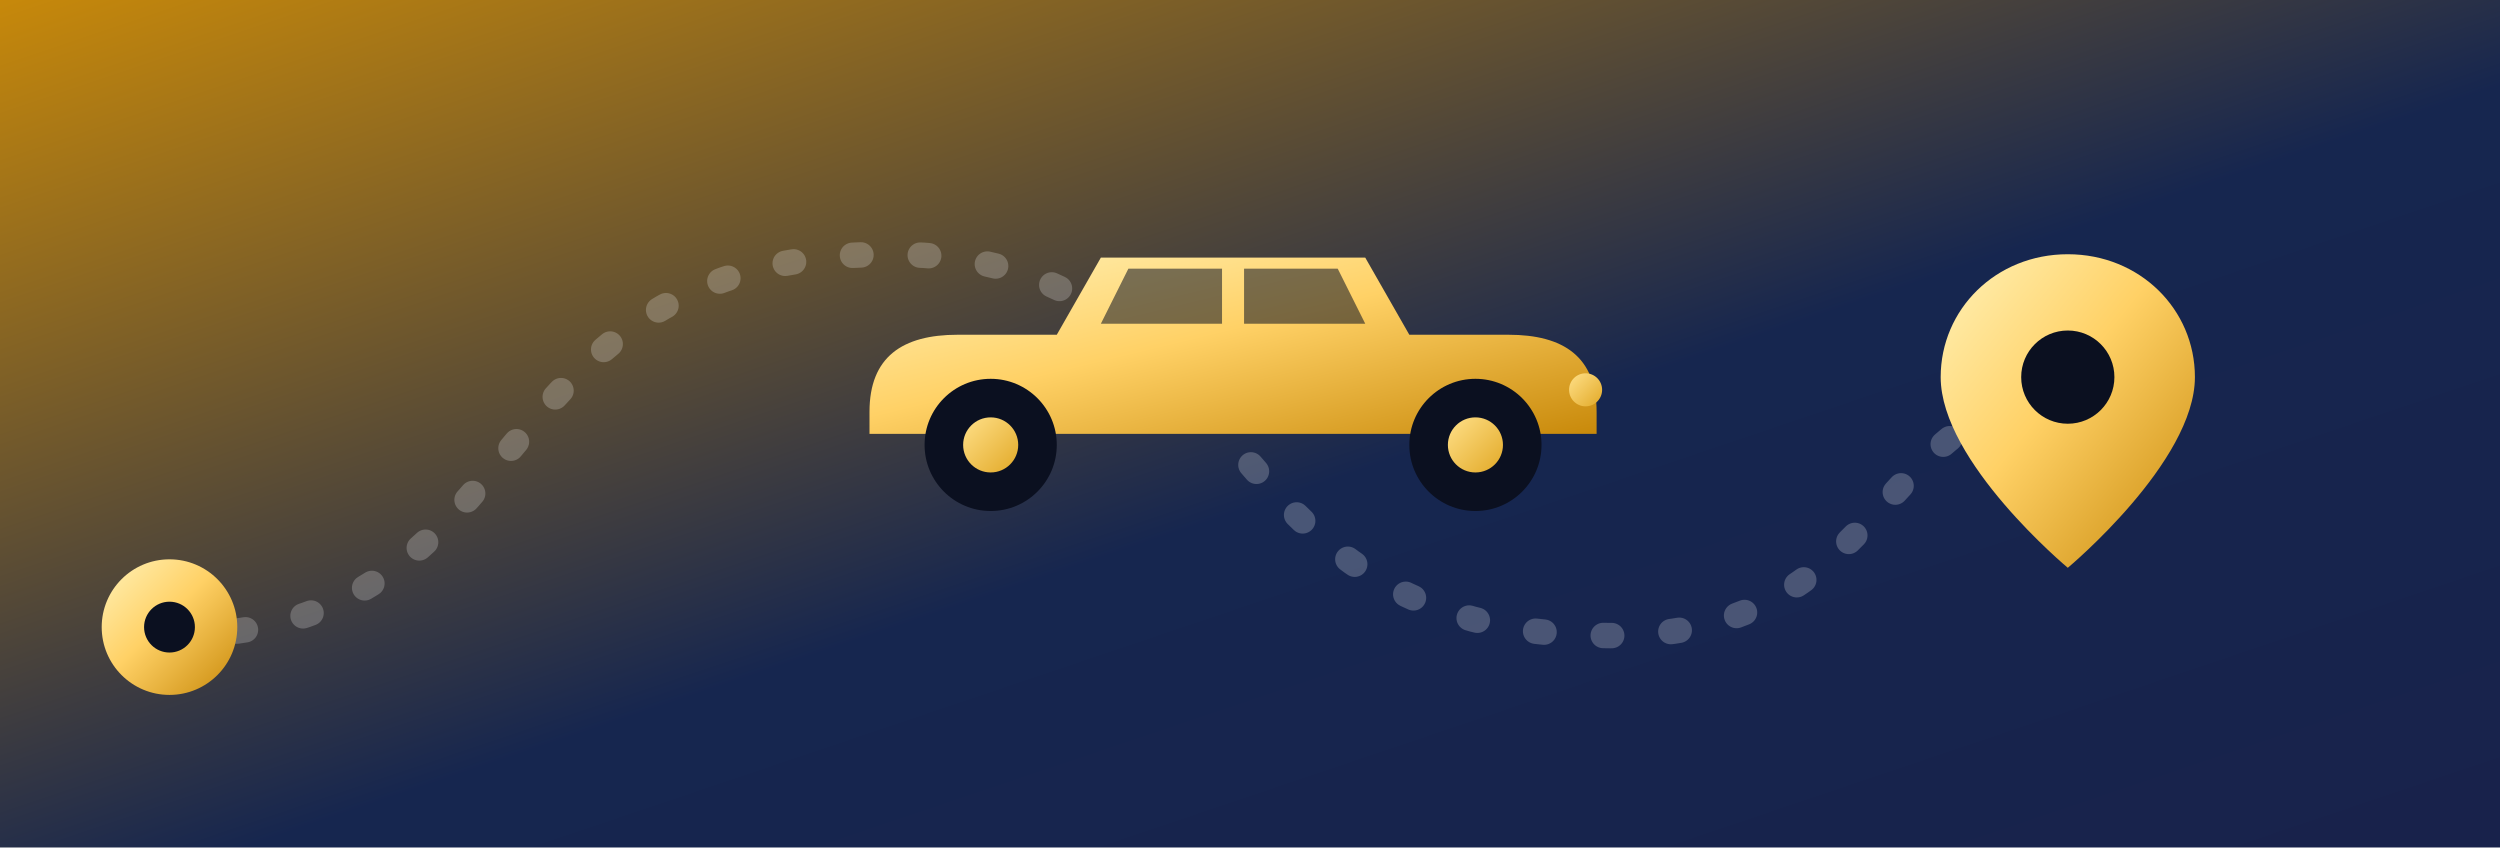
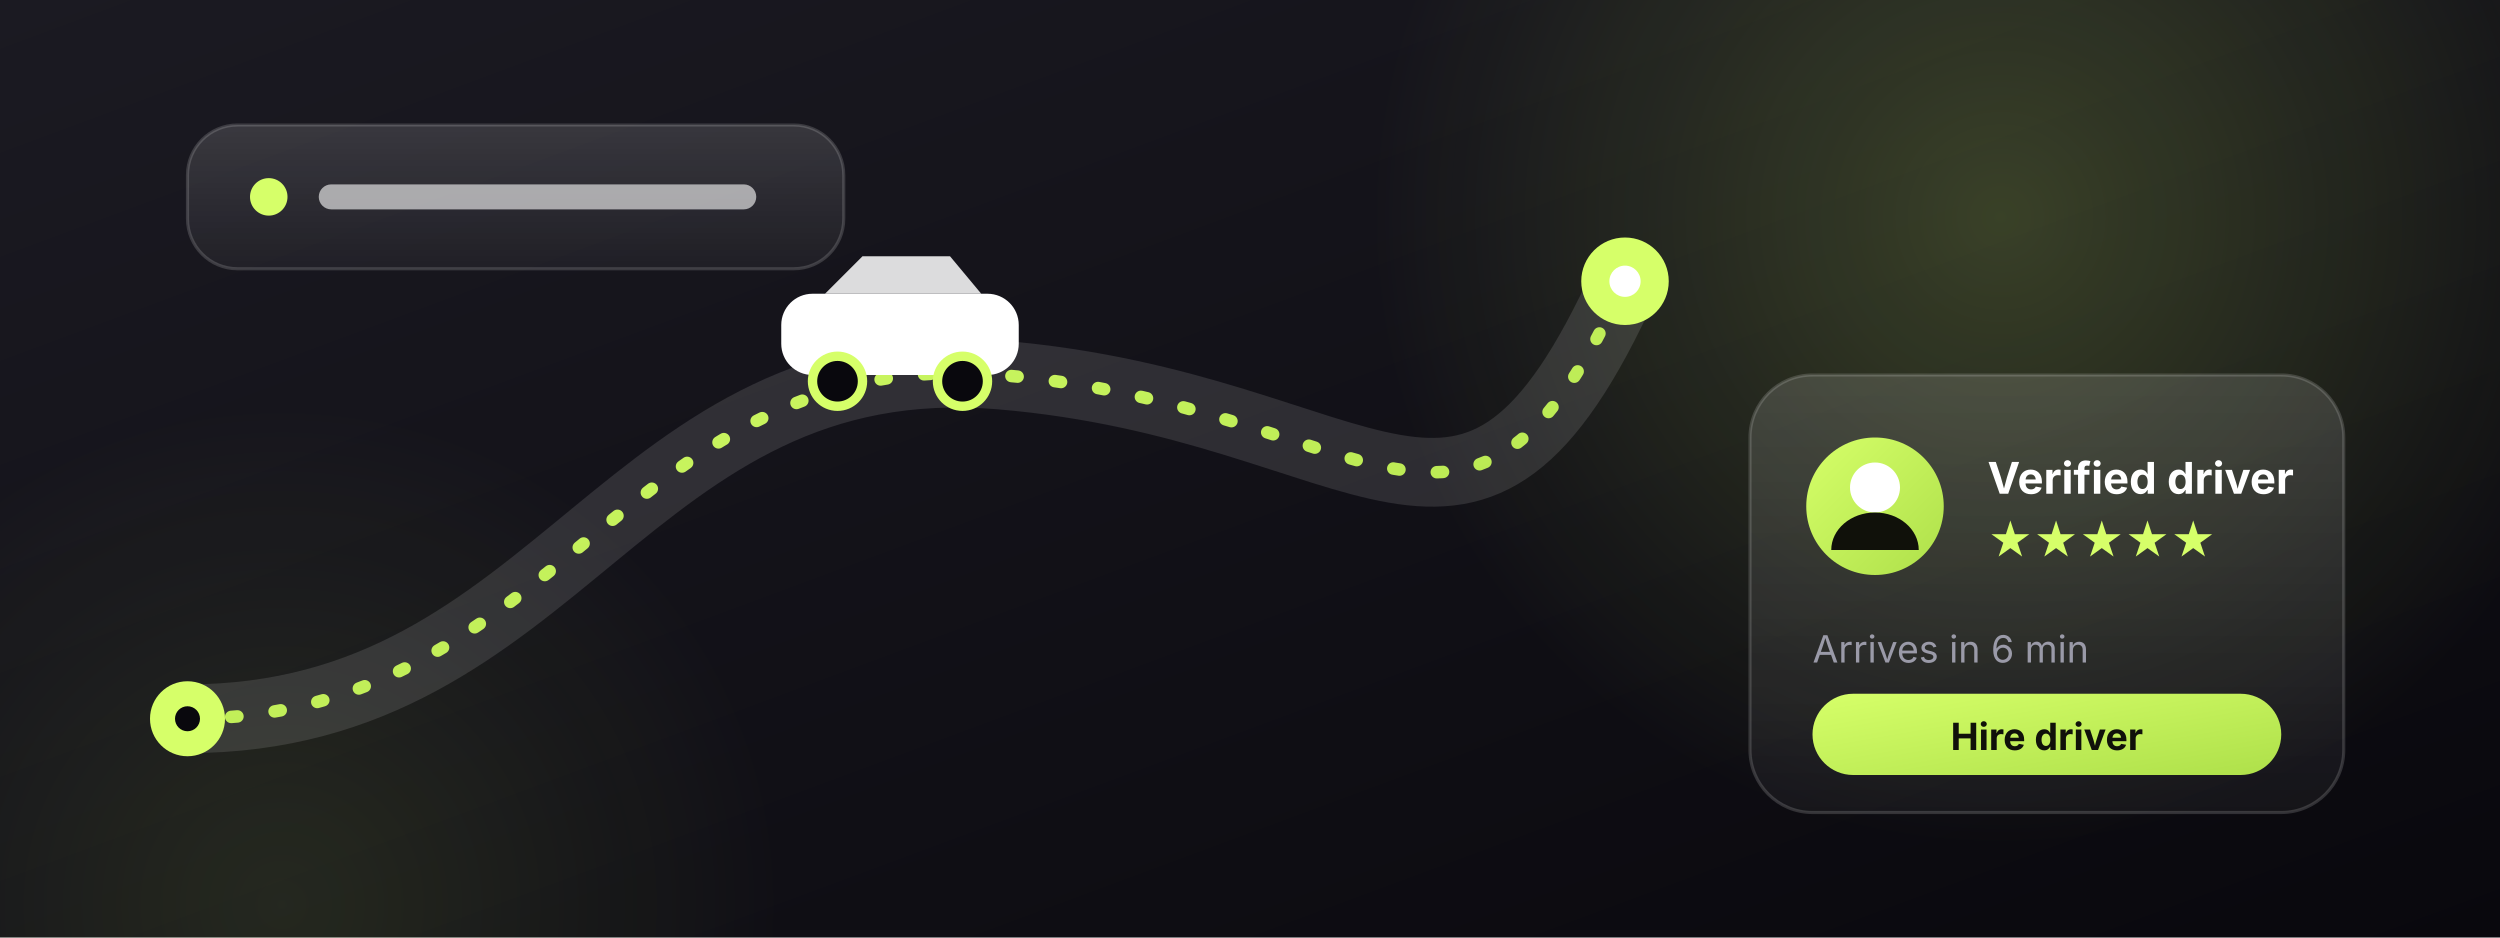
- <svg xmlns="http://www.w3.org/2000/svg" viewBox="0 0 590 200">
+ <svg xmlns="http://www.w3.org/2000/svg" viewBox="0 0 800 300" font-family="Inter,Segoe UI,Arial,sans-serif">
  <defs>
-     <linearGradient id="bgPP2" x1="0" y1="0" x2="1" y2="1">
-       <stop offset="0%" stop-color="#c8890a" />
-       <stop offset="55%" stop-color="#16264f" />
-       <stop offset="100%" stop-color="#18224b" />
+     <linearGradient id="bg" x1="0" y1="0" x2="1" y2="1">
+       <stop offset="0" stop-color="#1b1a22" />
+       <stop offset="1" stop-color="#09080d" />
    </linearGradient>
-     <linearGradient id="goldPP2" x1="0" y1="0" x2="1" y2="1">
-       <stop offset="0%" stop-color="#fff2b8" />
-       <stop offset="45%" stop-color="#ffd166" />
-       <stop offset="100%" stop-color="#c8890a" />
+     <linearGradient id="ac" x1="0" y1="0" x2="1" y2="1">
+       <stop offset="0" stop-color="#d6ff69" />
+       <stop offset="1" stop-color="#aee04a" />
    </linearGradient>
-     <linearGradient id="goldSoftPP2" x1="0" y1="0" x2="1" y2="1">
-       <stop offset="0%" stop-color="#ffe089" />
-       <stop offset="100%" stop-color="#e2a927" />
+     <linearGradient id="gl" x1="0" y1="0" x2="0" y2="1">
+       <stop offset="0" stop-color="#fff" stop-opacity=".14" />
+       <stop offset="1" stop-color="#fff" stop-opacity=".04" />
    </linearGradient>
+     <radialGradient id="glow">
+       <stop offset="0" stop-color="#d6ff69" stop-opacity=".2" />
+       <stop offset="1" stop-color="#d6ff69" stop-opacity="0" />
+     </radialGradient>
  </defs>
-   <rect width="590" height="200" fill="url(#bgPP2)" />
-   <path d="M40,150 C130,150 110,60 210,60 C300,60 280,150 380,150 C450,150 440,90 500,90" fill="none" stroke="rgba(255,255,255,0.22)" stroke-width="6" stroke-linecap="round" stroke-dasharray="2 14" />
-   <g transform="translate(24,132)">
-     <circle cx="16" cy="16" r="16" fill="url(#goldPP2)" />
-     <circle cx="16" cy="16" r="6" fill="#0b1020" />
+   <rect width="800" height="300" fill="url(#bg)" />
+   <circle cx="640" cy="70" r="200" fill="url(#glow)" />
+   <circle cx="90" cy="290" r="160" fill="url(#glow)" opacity=".5" />
+   <path d="M60 230 C180 230 200 110 320 120 S470 200 520 90" fill="none" stroke="#fff" stroke-opacity=".12" stroke-width="22" stroke-linecap="round" />
+   <path d="M60 230 C180 230 200 110 320 120 S470 200 520 90" fill="none" stroke="url(#ac)" stroke-width="4" stroke-dasharray="2 12" stroke-linecap="round" />
+   <circle cx="60" cy="230" r="12" fill="#d6ff69" />
+   <circle cx="60" cy="230" r="4" fill="#09080d" />
+   <circle cx="520" cy="90" r="14" fill="#d6ff69" />
+   <circle cx="520" cy="90" r="5" fill="#fff" />
+   <g transform="translate(250 82)">
+     <rect x="0" y="12" width="76" height="26" rx="10" fill="#fff" />
+     <path d="M14 12 l12 -12 h28 l10 12z" fill="#fff" fill-opacity=".85" />
+     <circle cx="18" cy="40" r="8" fill="#09080d" stroke="#d6ff69" stroke-width="3" />
+     <circle cx="58" cy="40" r="8" fill="#09080d" stroke="#d6ff69" stroke-width="3" />
  </g>
-   <g transform="translate(468,60)">
-     <path d="M20,0 c17,0 30,13 30,29 c0,20 -30,45 -30,45 s-30,-25 -30,-45 c0,-16 13,-29 30,-29 z" fill="url(#goldPP2)" />
-     <circle cx="20" cy="29" r="11" fill="#0b1020" />
+   <g transform="translate(560 120)">
+     <rect width="190" height="140" rx="20" fill="url(#gl)" stroke="#fff" stroke-opacity=".16" />
+     <circle cx="40" cy="42" r="22" fill="url(#ac)" />
+     <circle cx="40" cy="36" r="8" fill="#fff" />
+     <path d="M26 56 a14 12 0 0 1 28 0z" fill="#10110a" />
+     <text x="76" y="38" fill="#fff" font-size="14" font-weight="700">Verified driver</text>
+     <text x="76" y="58" fill="#d6ff69" font-size="14">★★★★★</text>
+     <text x="20" y="92" fill="#9a9aa8" font-size="12">Arrives in 6 min</text>
+     <rect x="20" y="102" width="150" height="26" rx="13" fill="url(#ac)" />
+     <text x="95" y="120" fill="#10110a" font-size="12" font-weight="700" text-anchor="middle">Hire driver</text>
  </g>
-   <g transform="translate(200,27) scale(1.3)">
-     <path d="M4,54 C4,44 10,40 20,40 L38,40 L46,26 L94,26 L102,40 L120,40 C130,40 136,44 136,54 L136,58 L4,58 Z" fill="url(#goldPP2)" />
-     <path d="M46,38 L51,28 L68,28 L68,38 Z" fill="#0b1020" opacity="0.55" />
-     <path d="M72,38 L72,28 L89,28 L94,38 Z" fill="#0b1020" opacity="0.55" />
-     <circle cx="26" cy="60" r="12" fill="#0b1020" />
-     <circle cx="114" cy="60" r="12" fill="#0b1020" />
-     <circle cx="26" cy="60" r="5" fill="url(#goldSoftPP2)" />
-     <circle cx="114" cy="60" r="5" fill="url(#goldSoftPP2)" />
-     <circle cx="134" cy="50" r="3" fill="url(#goldSoftPP2)" />
+   <g transform="translate(60 40)">
+     <rect width="210" height="46" rx="16" fill="url(#gl)" stroke="#fff" stroke-opacity=".16" />
+     <circle cx="26" cy="23" r="6" fill="#d6ff69" />
+     <rect x="42" y="19" width="140" height="8" rx="4" fill="#fff" fill-opacity=".6" />
  </g>
</svg>
